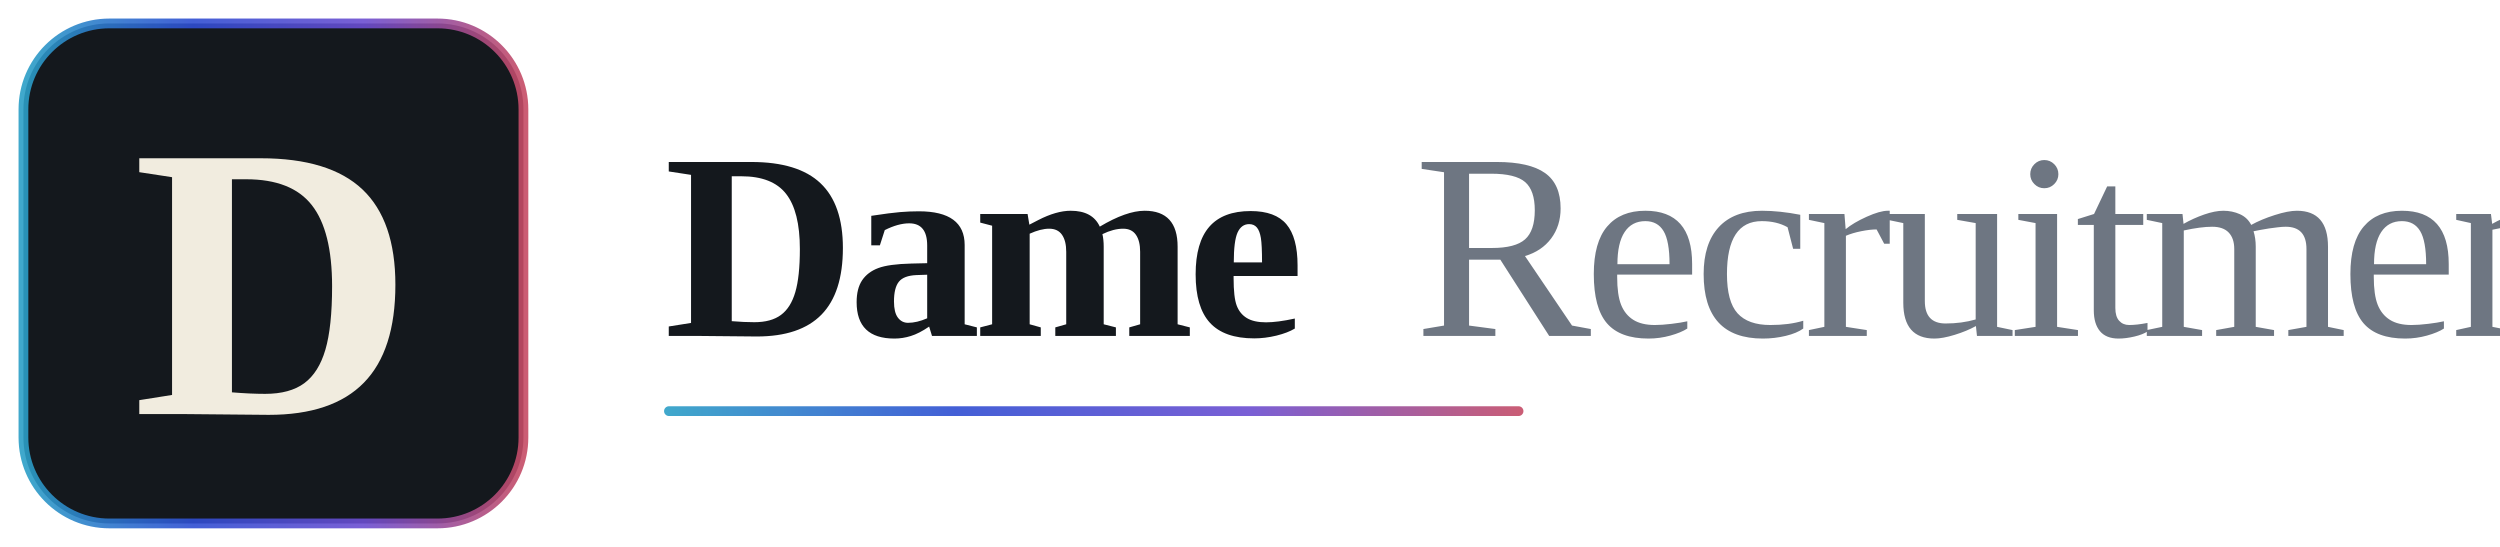
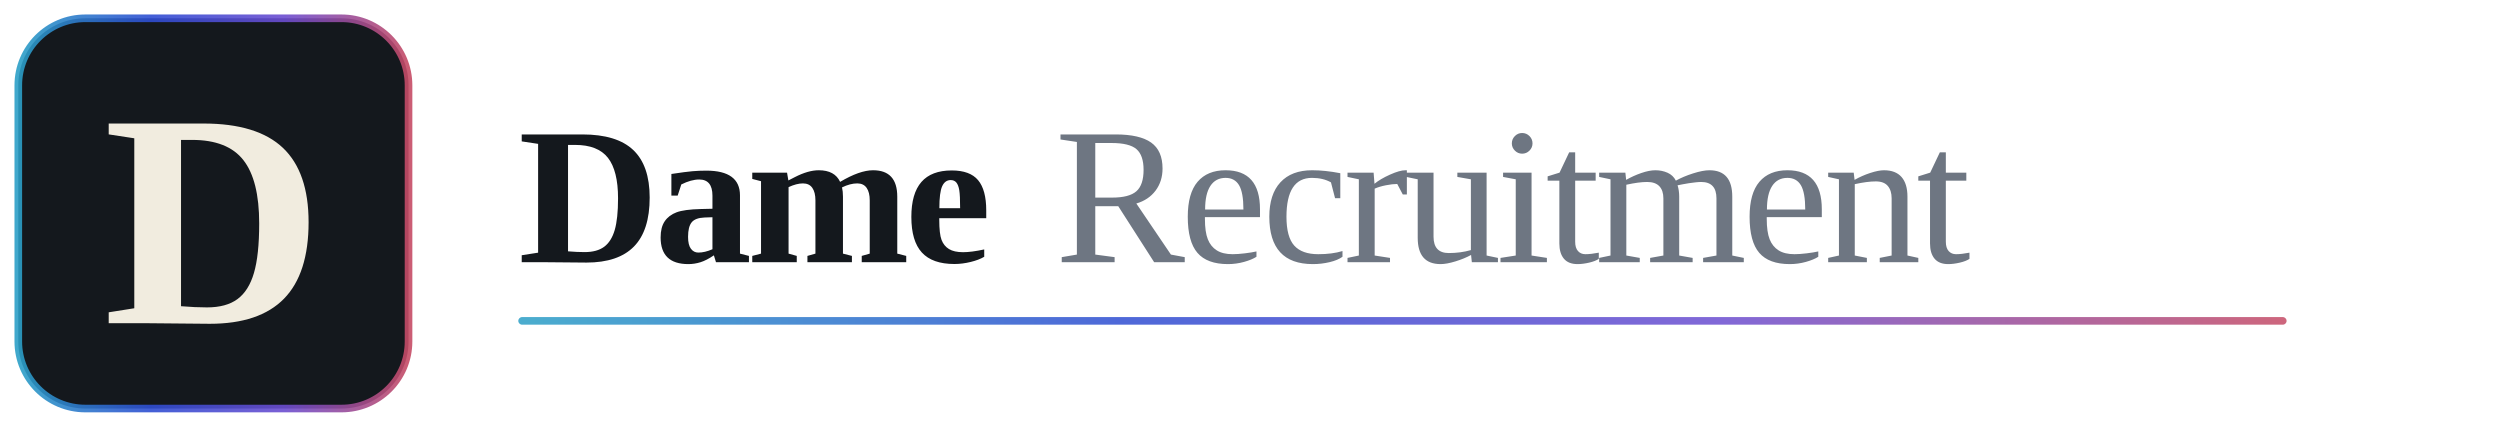
- <svg xmlns="http://www.w3.org/2000/svg" viewBox="0 0 640 140" role="img" aria-labelledby="title">
+ <svg xmlns="http://www.w3.org/2000/svg" viewBox="0 0 820 140" role="img" aria-labelledby="title">
  <defs>
    <linearGradient id="brandLine" x1="0" y1="0" x2="1" y2="0">
      <stop offset="0" stop-color="#2B9FC6" />
      <stop offset=".34" stop-color="#2F4ED1" />
      <stop offset=".68" stop-color="#6B4ED0" />
      <stop offset="1" stop-color="#C54B65" />
    </linearGradient>
  </defs>
  <rect x="6" y="6" width="128" height="128" rx="22" fill="#14181d" />
  <rect x="6" y="6" width="128" height="128" rx="22" fill="none" stroke="url(#brandLine)" stroke-width="2.5" opacity=".9" />
  <text x="70" y="106" text-anchor="middle" font-family="Georgia, 'Times New Roman', serif" font-weight="600" font-size="100" fill="#f1ecdf" letter-spacing="-2">D</text>
-   <text x="170" y="86" font-family="Georgia, 'Times New Roman', serif" font-weight="600" font-size="68" fill="#14181d" letter-spacing="-2">Dame</text>
-   <text x="362" y="86" font-family="Georgia, 'Times New Roman', serif" font-weight="500" font-size="68" fill="#6e7682" letter-spacing="-2">Recruitment</text>
-   <rect x="170" y="104" width="220" height="2.5" rx="1.25" fill="url(#brandLine)" opacity=".9" />
+   <text x="170" y="86" font-family="Georgia, 'Times New Roman', serif" font-weight="600" font-size="64" fill="#14181d" letter-spacing="-1.6">Dame</text>
+   <text x="346" y="86" font-family="Georgia, 'Times New Roman', serif" font-weight="500" font-size="64" fill="#6e7682" letter-spacing="-1.6">Recruitment</text>
+   <rect x="170" y="104" width="580" height="2.5" rx="1.25" fill="url(#brandLine)" opacity=".85" />
</svg>
